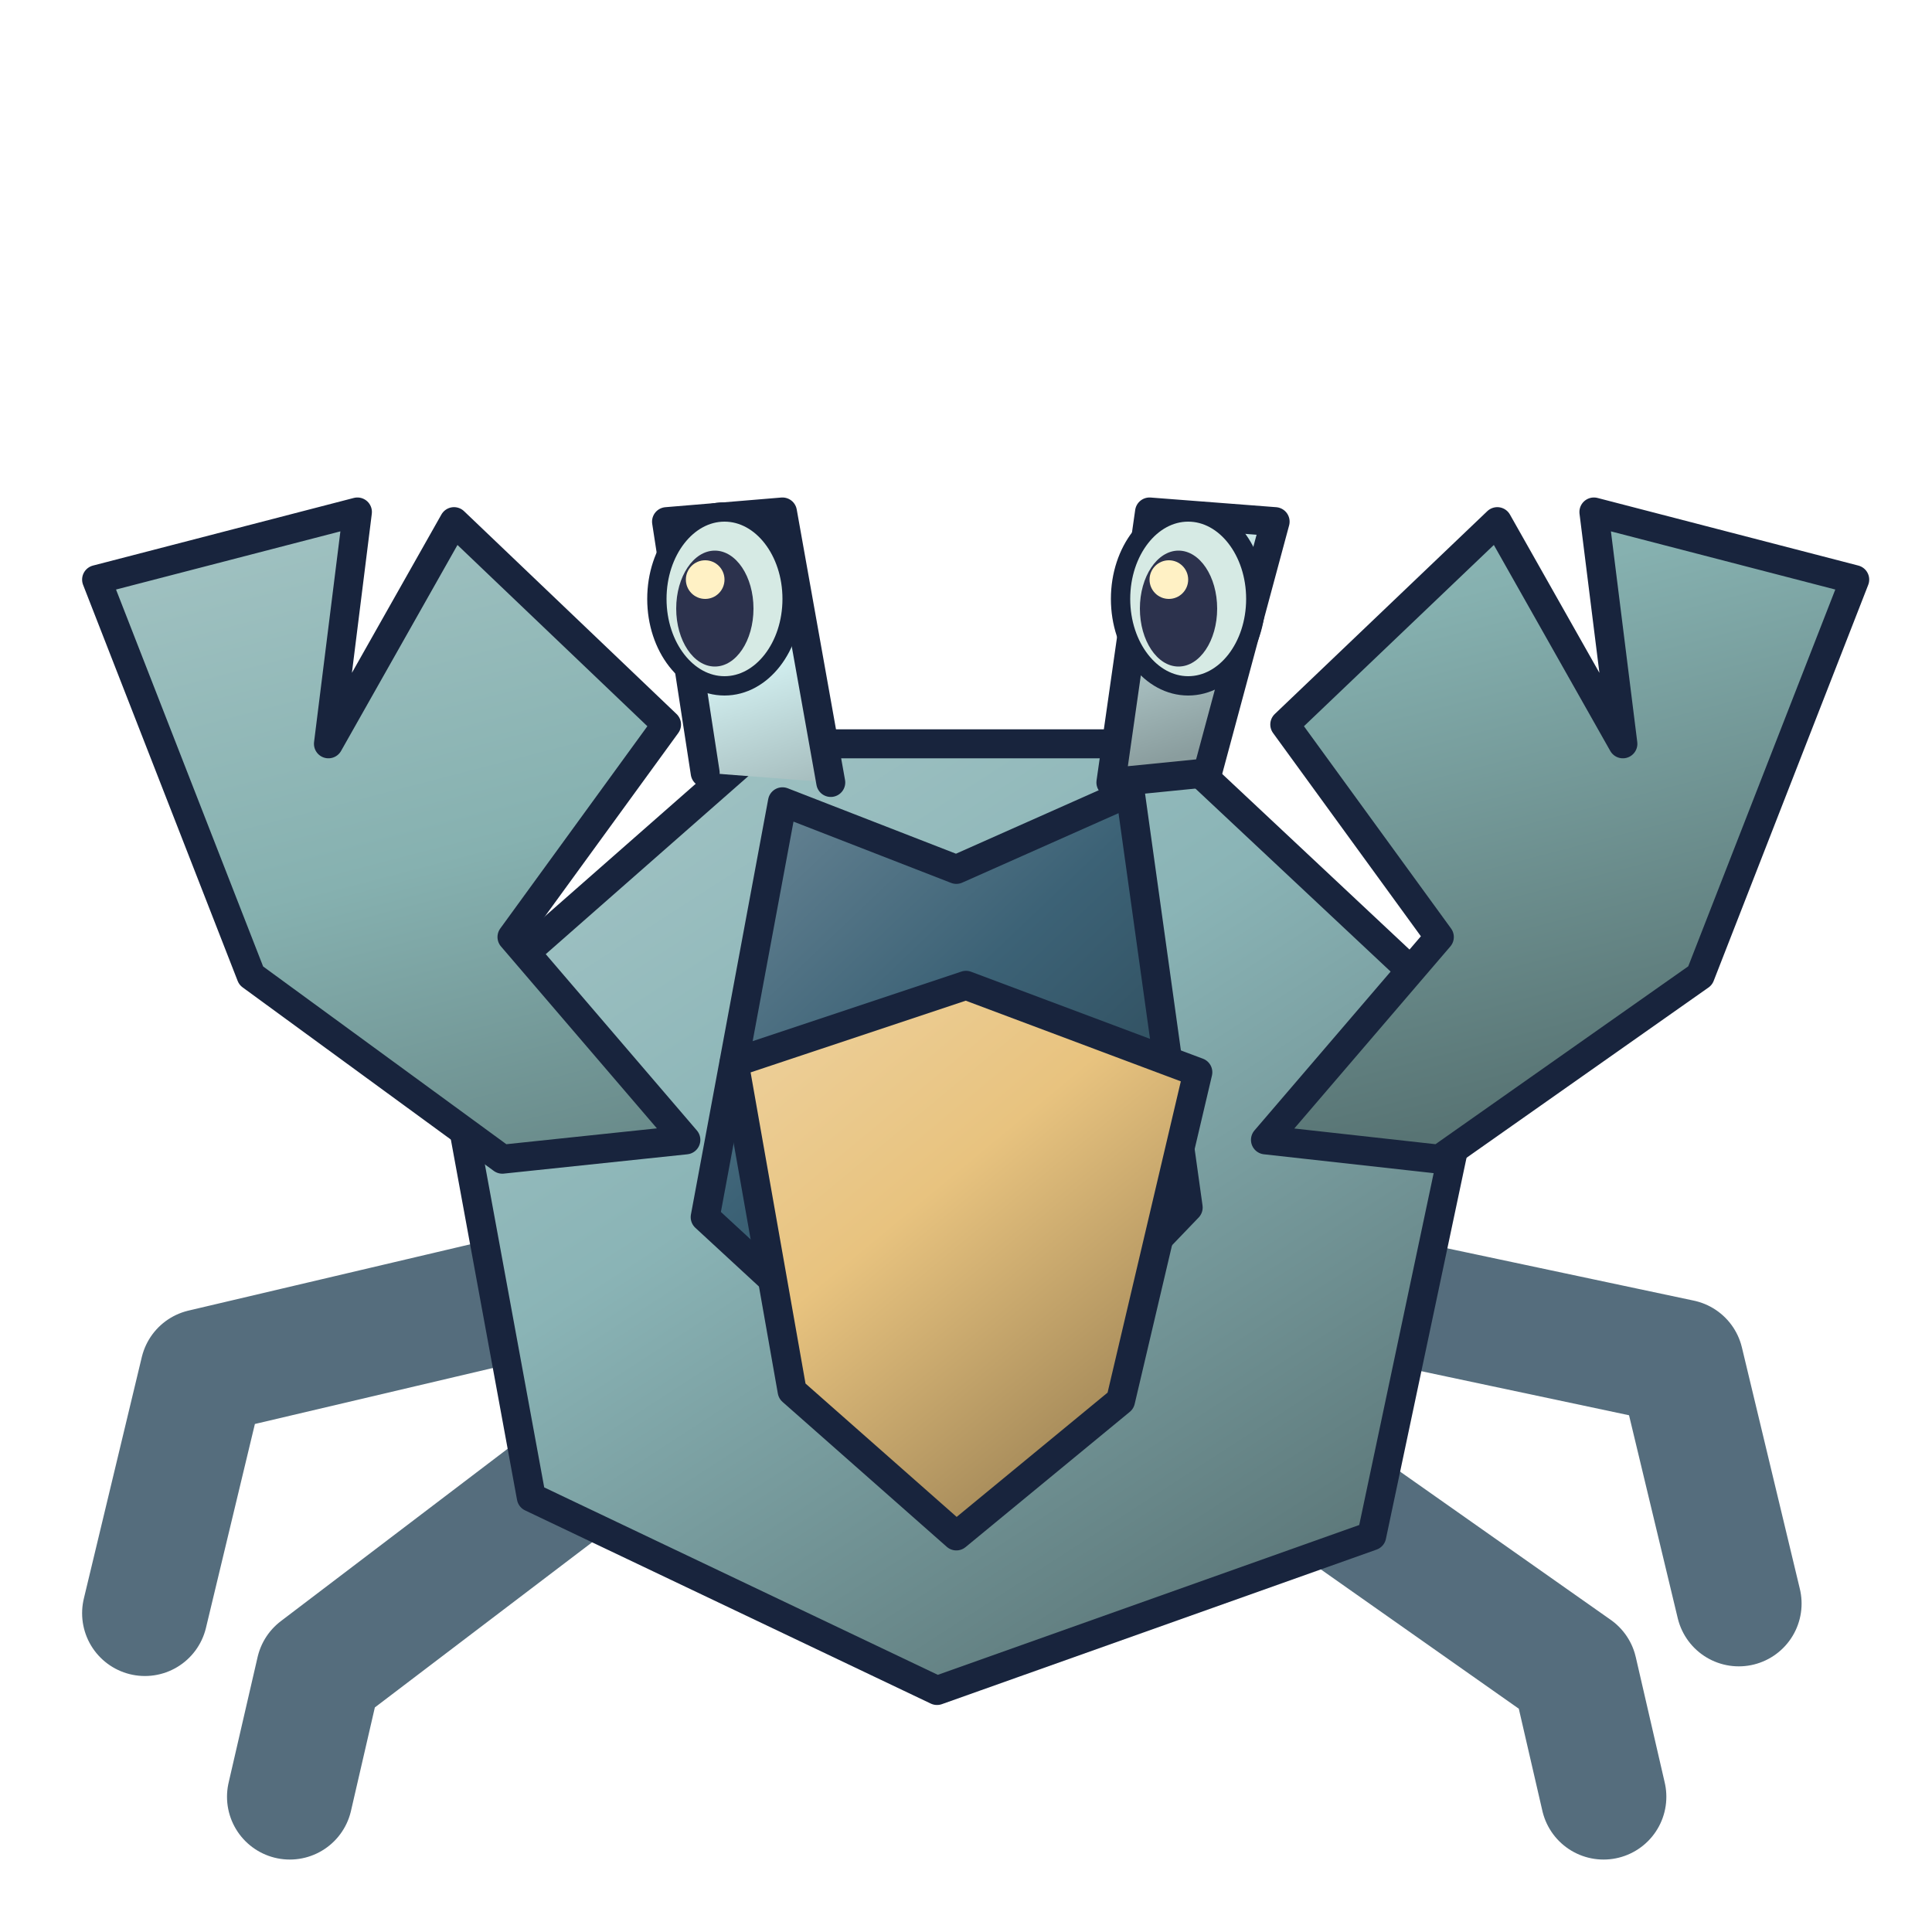
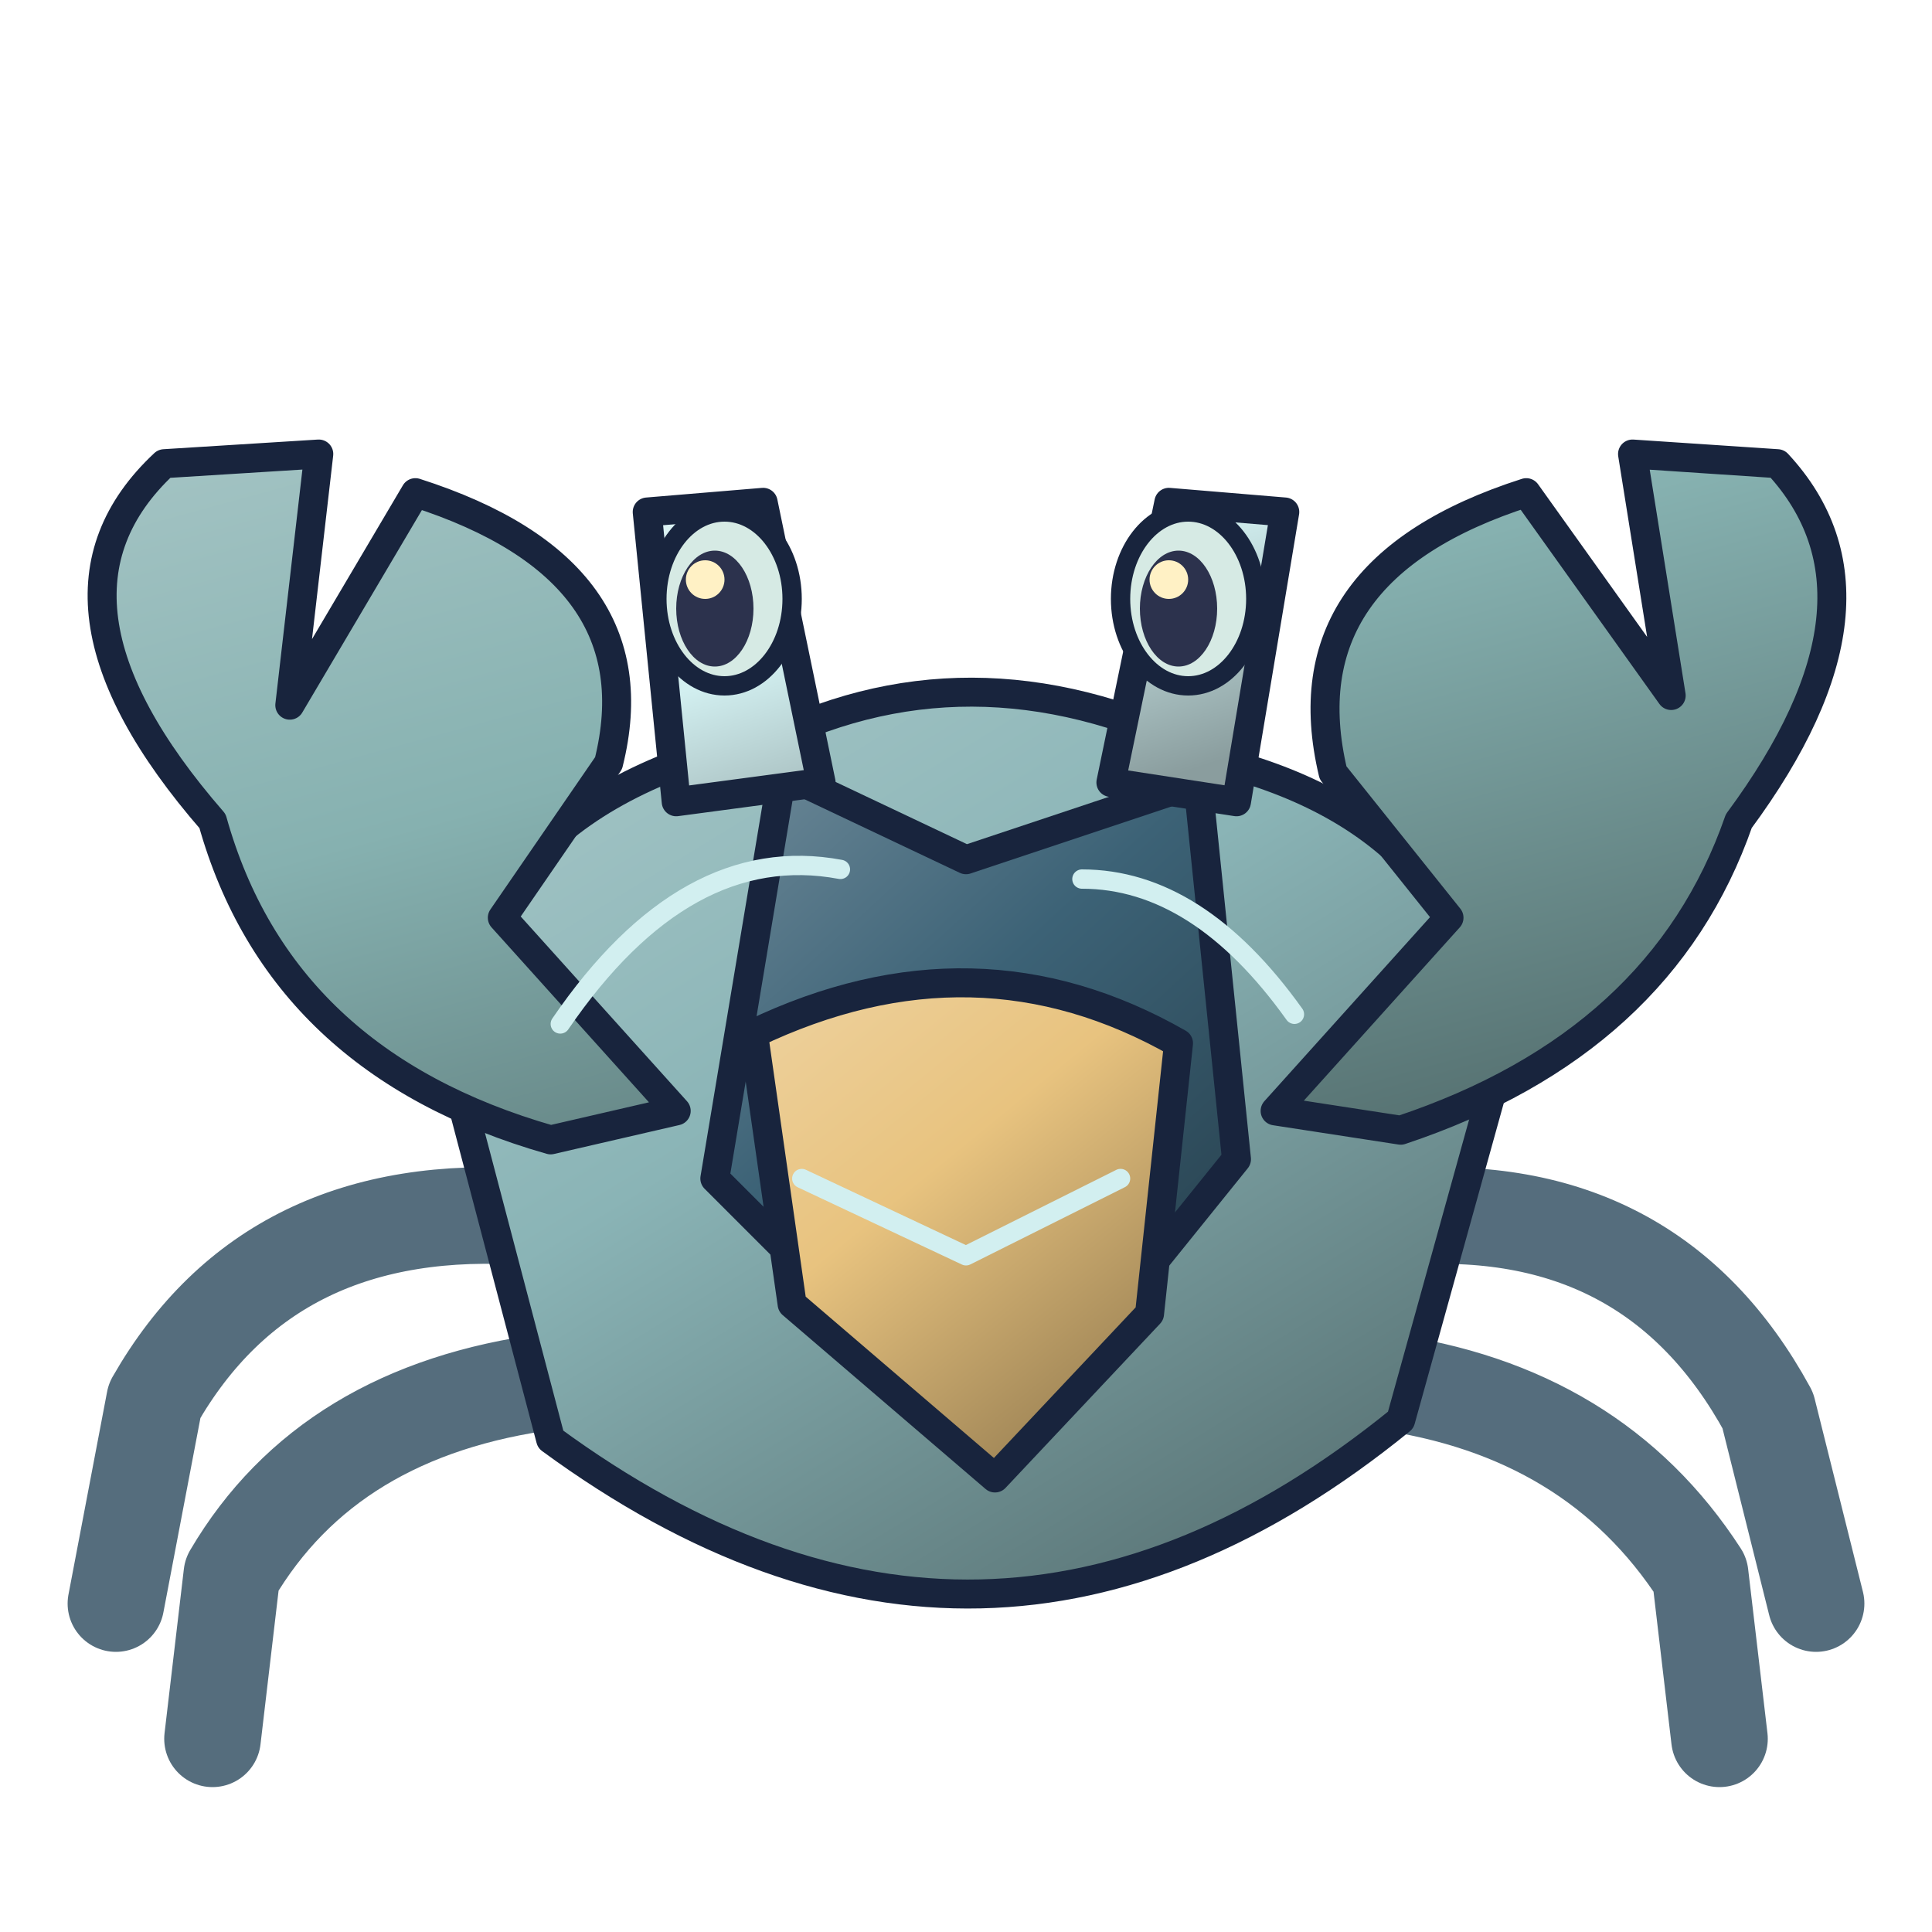
<svg xmlns="http://www.w3.org/2000/svg" width="256" height="256" viewBox="0 0 200 200">
  <defs>
    <linearGradient id="shade0" x1="0" y1="0" x2=".7" y2="1">
      <stop stop-color="#6d8998" />
      <stop offset=".45" stop-color="#3c6276" />
      <stop offset="1" stop-color="#27404d" />
    </linearGradient>
    <linearGradient id="shade1" x1="0" y1="0" x2=".7" y2="1">
      <stop stop-color="#a4c4c4" />
      <stop offset=".45" stop-color="#86b1b0" />
      <stop offset="1" stop-color="#587474" />
    </linearGradient>
    <linearGradient id="shade2" x1="0" y1="0" x2=".7" y2="1">
      <stop stop-color="#a7c7c8" />
      <stop offset=".45" stop-color="#8ab4b6" />
      <stop offset="1" stop-color="#5b7678" />
    </linearGradient>
    <linearGradient id="shade3" x1="0" y1="0" x2=".7" y2="1">
      <stop stop-color="#ddf3f4" />
      <stop offset=".45" stop-color="#d2eff0" />
      <stop offset="1" stop-color="#8a9d9e" />
    </linearGradient>
    <linearGradient id="shade4" x1="0" y1="0" x2=".7" y2="1">
      <stop stop-color="#eed29f" />
      <stop offset=".45" stop-color="#e8c37f" />
      <stop offset="1" stop-color="#998053" />
    </linearGradient>
  </defs>
  <g stroke="#18243d" stroke-width="3" stroke-linejoin="round" stroke-linecap="round">
-     <path fill="none" stroke="#556d7d" stroke-width="13" d="m55 134-34 8-6 25m43-13-25 19-3 13m111-52 33 7 6 25m-44-12 27 19 3 13" />
-     <path fill="url(#shade2)" d="m46 106 33-29 42 0 32 30-11 52-45 16-42-20Z" />
-     <path fill="url(#shade0)" d="m81 83 18 7 18-8 6 43-24 25-26-24Z" />
-     <path fill="url(#shade4)" d="m76 110 24-8 24 9-8 34-17 14-17-15Z" />
-     <path fill="url(#shade1)" d="m52 120-26-19-16-41 27-7-3 24 13-23 22 21-16 22 18 21Zm97 0 27-19 16-41-27-7 3 24-13-23-22 21 16 22-18 21Z" />
-     <path fill="url(#shade3)" d="m73 80-4-26 12-1 5 28m29 0 4-28 13 1-7 26Z" />
+     <path fill="none" stroke="#556d7d" stroke-width="10" d="M55 126Q28 124 16 145L12 166M57 143Q34 146 24 163L22 180M145 126Q171 124 183 146L188 166M143 143Q165 146 176 163L178 180" />
+     <path fill="url(#shade2)" d="M47 111Q47 83 81 76Q103 66 127 79Q153 86 155 111L145 147Q102 182 57 149Z" />
+     <path fill="url(#shade0)" d="M81 80L100 89L124 81L128 120L103 151L74 122Z" />
+     <path fill="url(#shade4)" d="M78 107Q101 96 122 108L119 136L103 153L82 135Z" />
+     <path fill="url(#shade1)" d="M57 118Q29 110 22 85Q2 62 17 48L33 47L30 73L43 51Q68 59 63 79L52 95L70 115ZM145 117Q172 108 180 85Q197 62 184 48L169 47L173 72L158 51Q133 59 138 80L150 95L132 115Z" />
+     <path fill="url(#shade3)" d="M70 83L67 53L79 52L85 81ZM115 81L121 52L133 53L128 83Z" />
+     <path fill="none" stroke="#d2eff0" stroke-width="2" d="M58 106Q71 87 87 90M134 105Q124 91 112 91M83 122L100 130L116 122" />
    <ellipse cx="75" cy="62" rx="7" ry="9" fill="#d6eae4" stroke="#18243d" stroke-width="2" />
    <ellipse cx="74" cy="63" rx="4" ry="6" fill="#2c324d" stroke="none" />
    <circle cx="73" cy="60" r="2" fill="#fff1c5" stroke="none" />
    <ellipse cx="123" cy="62" rx="7" ry="9" fill="#d6eae4" stroke="#18243d" stroke-width="2" />
    <ellipse cx="122" cy="63" rx="4" ry="6" fill="#2c324d" stroke="none" />
    <circle cx="121" cy="60" r="2" fill="#fff1c5" stroke="none" />
  </g>
</svg>
